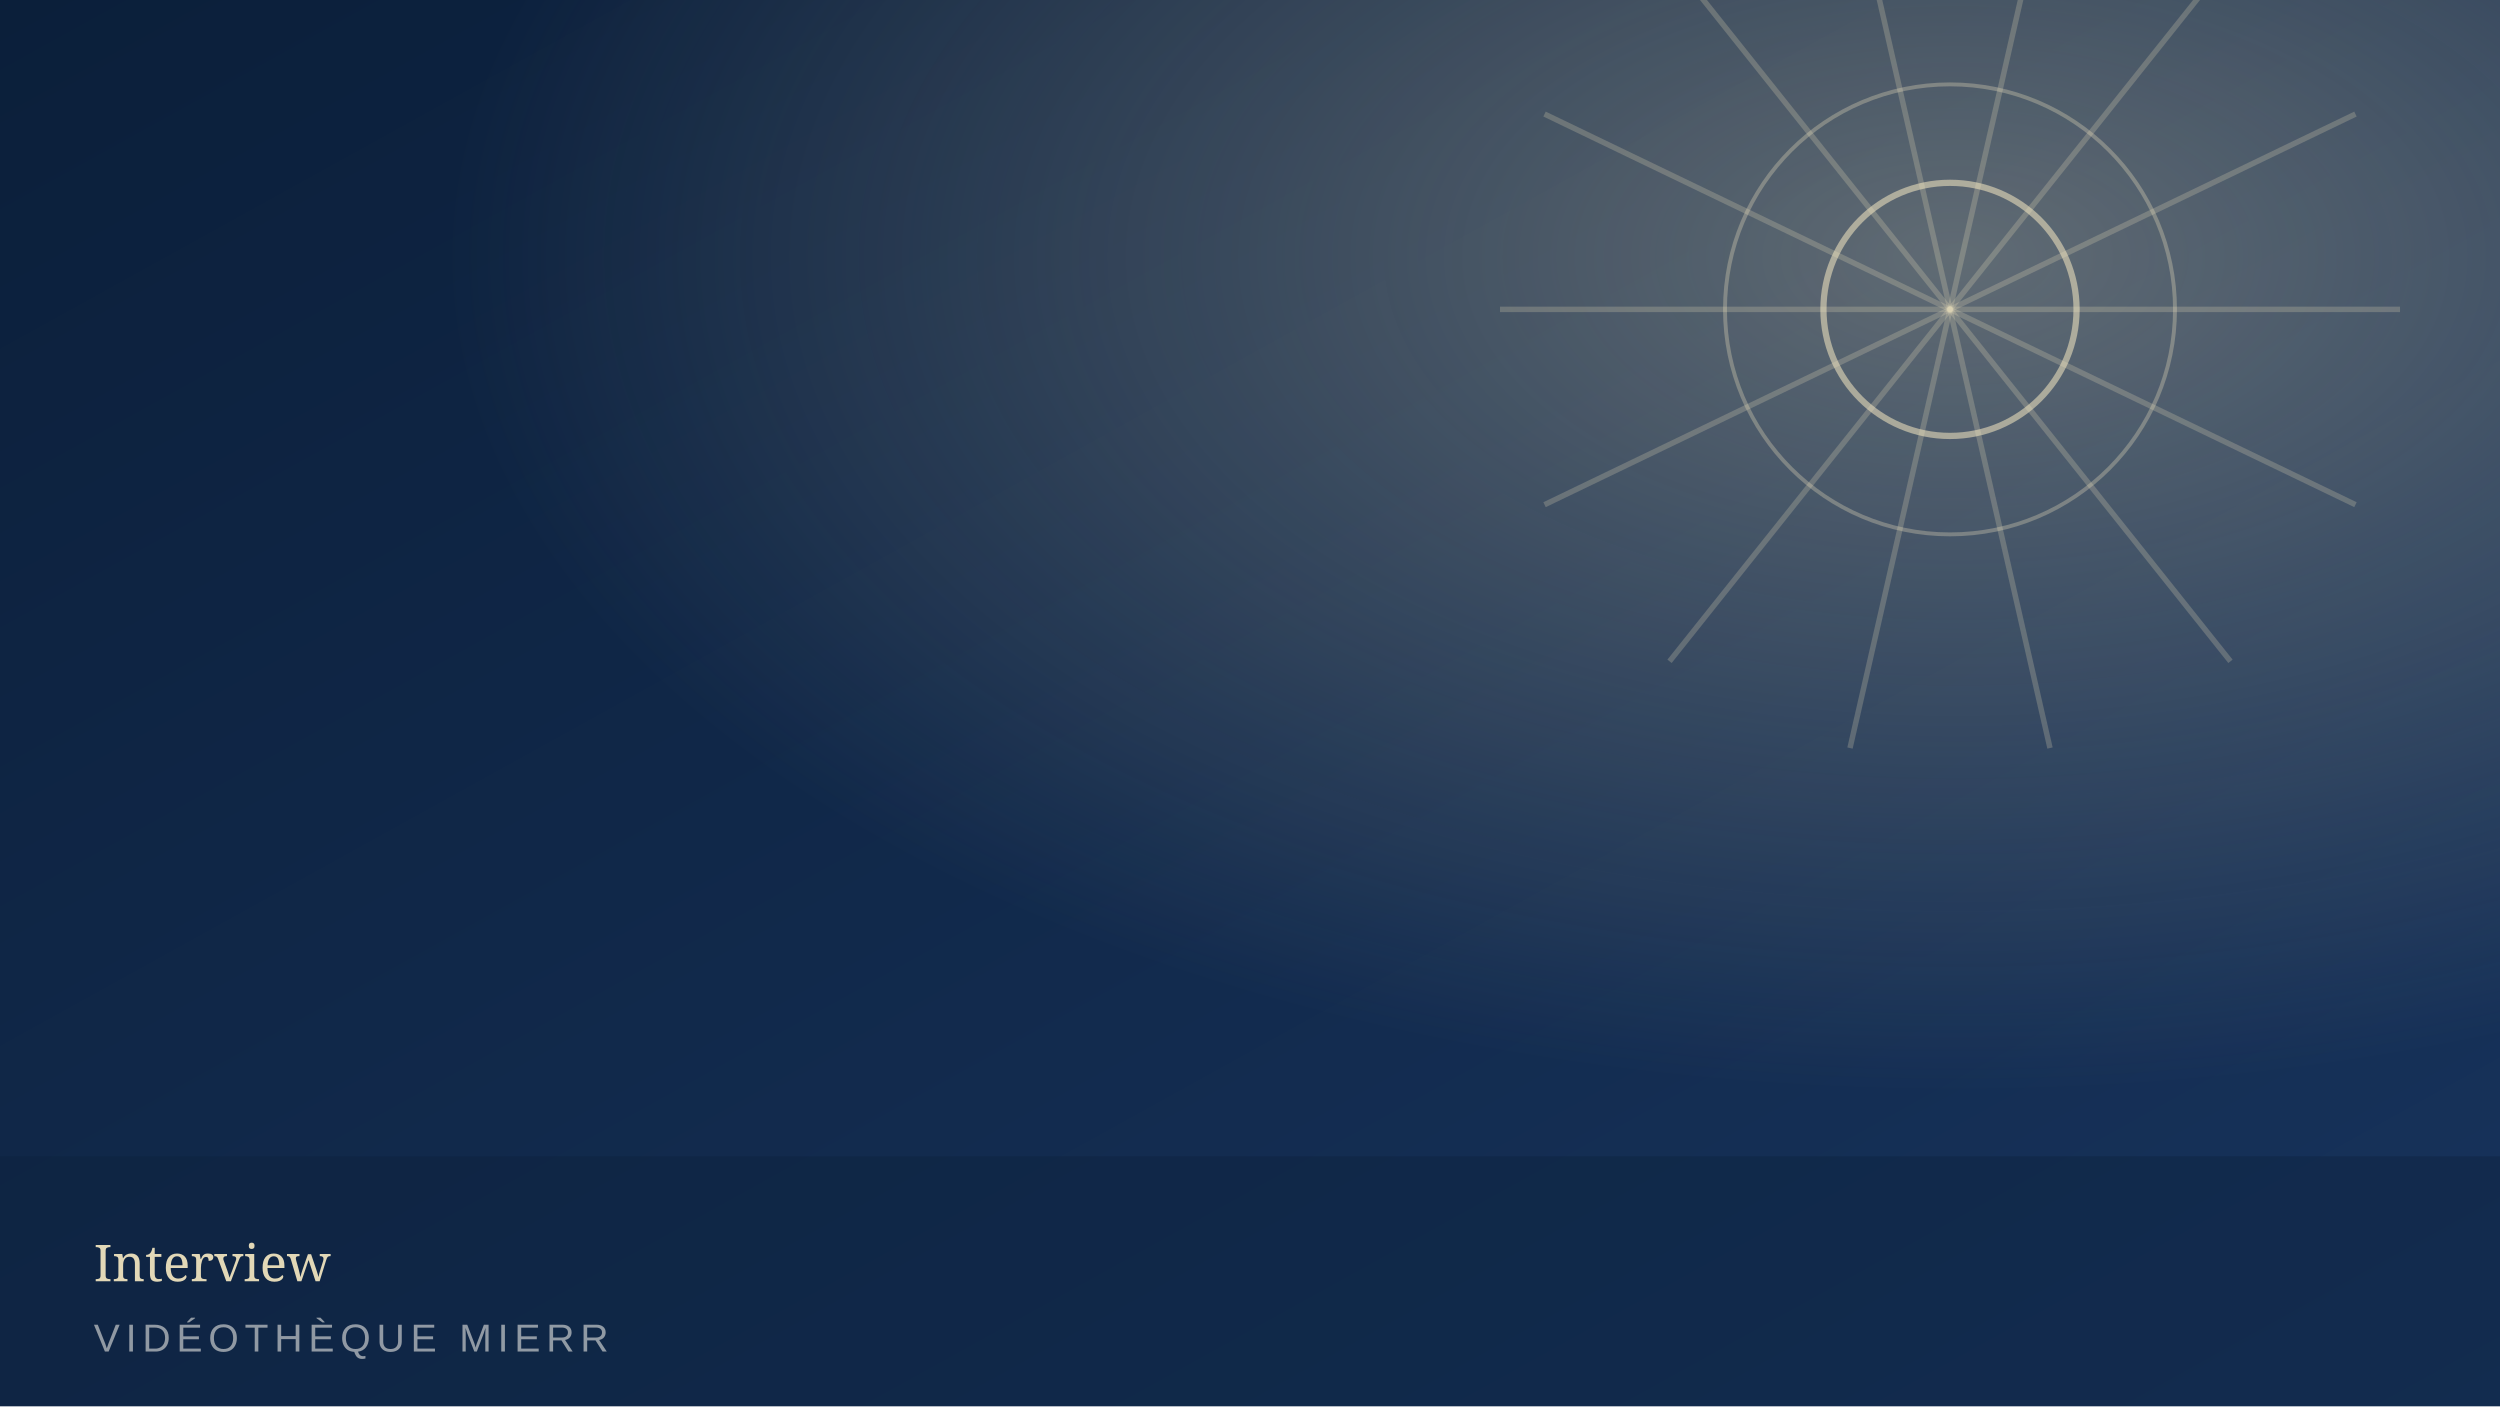
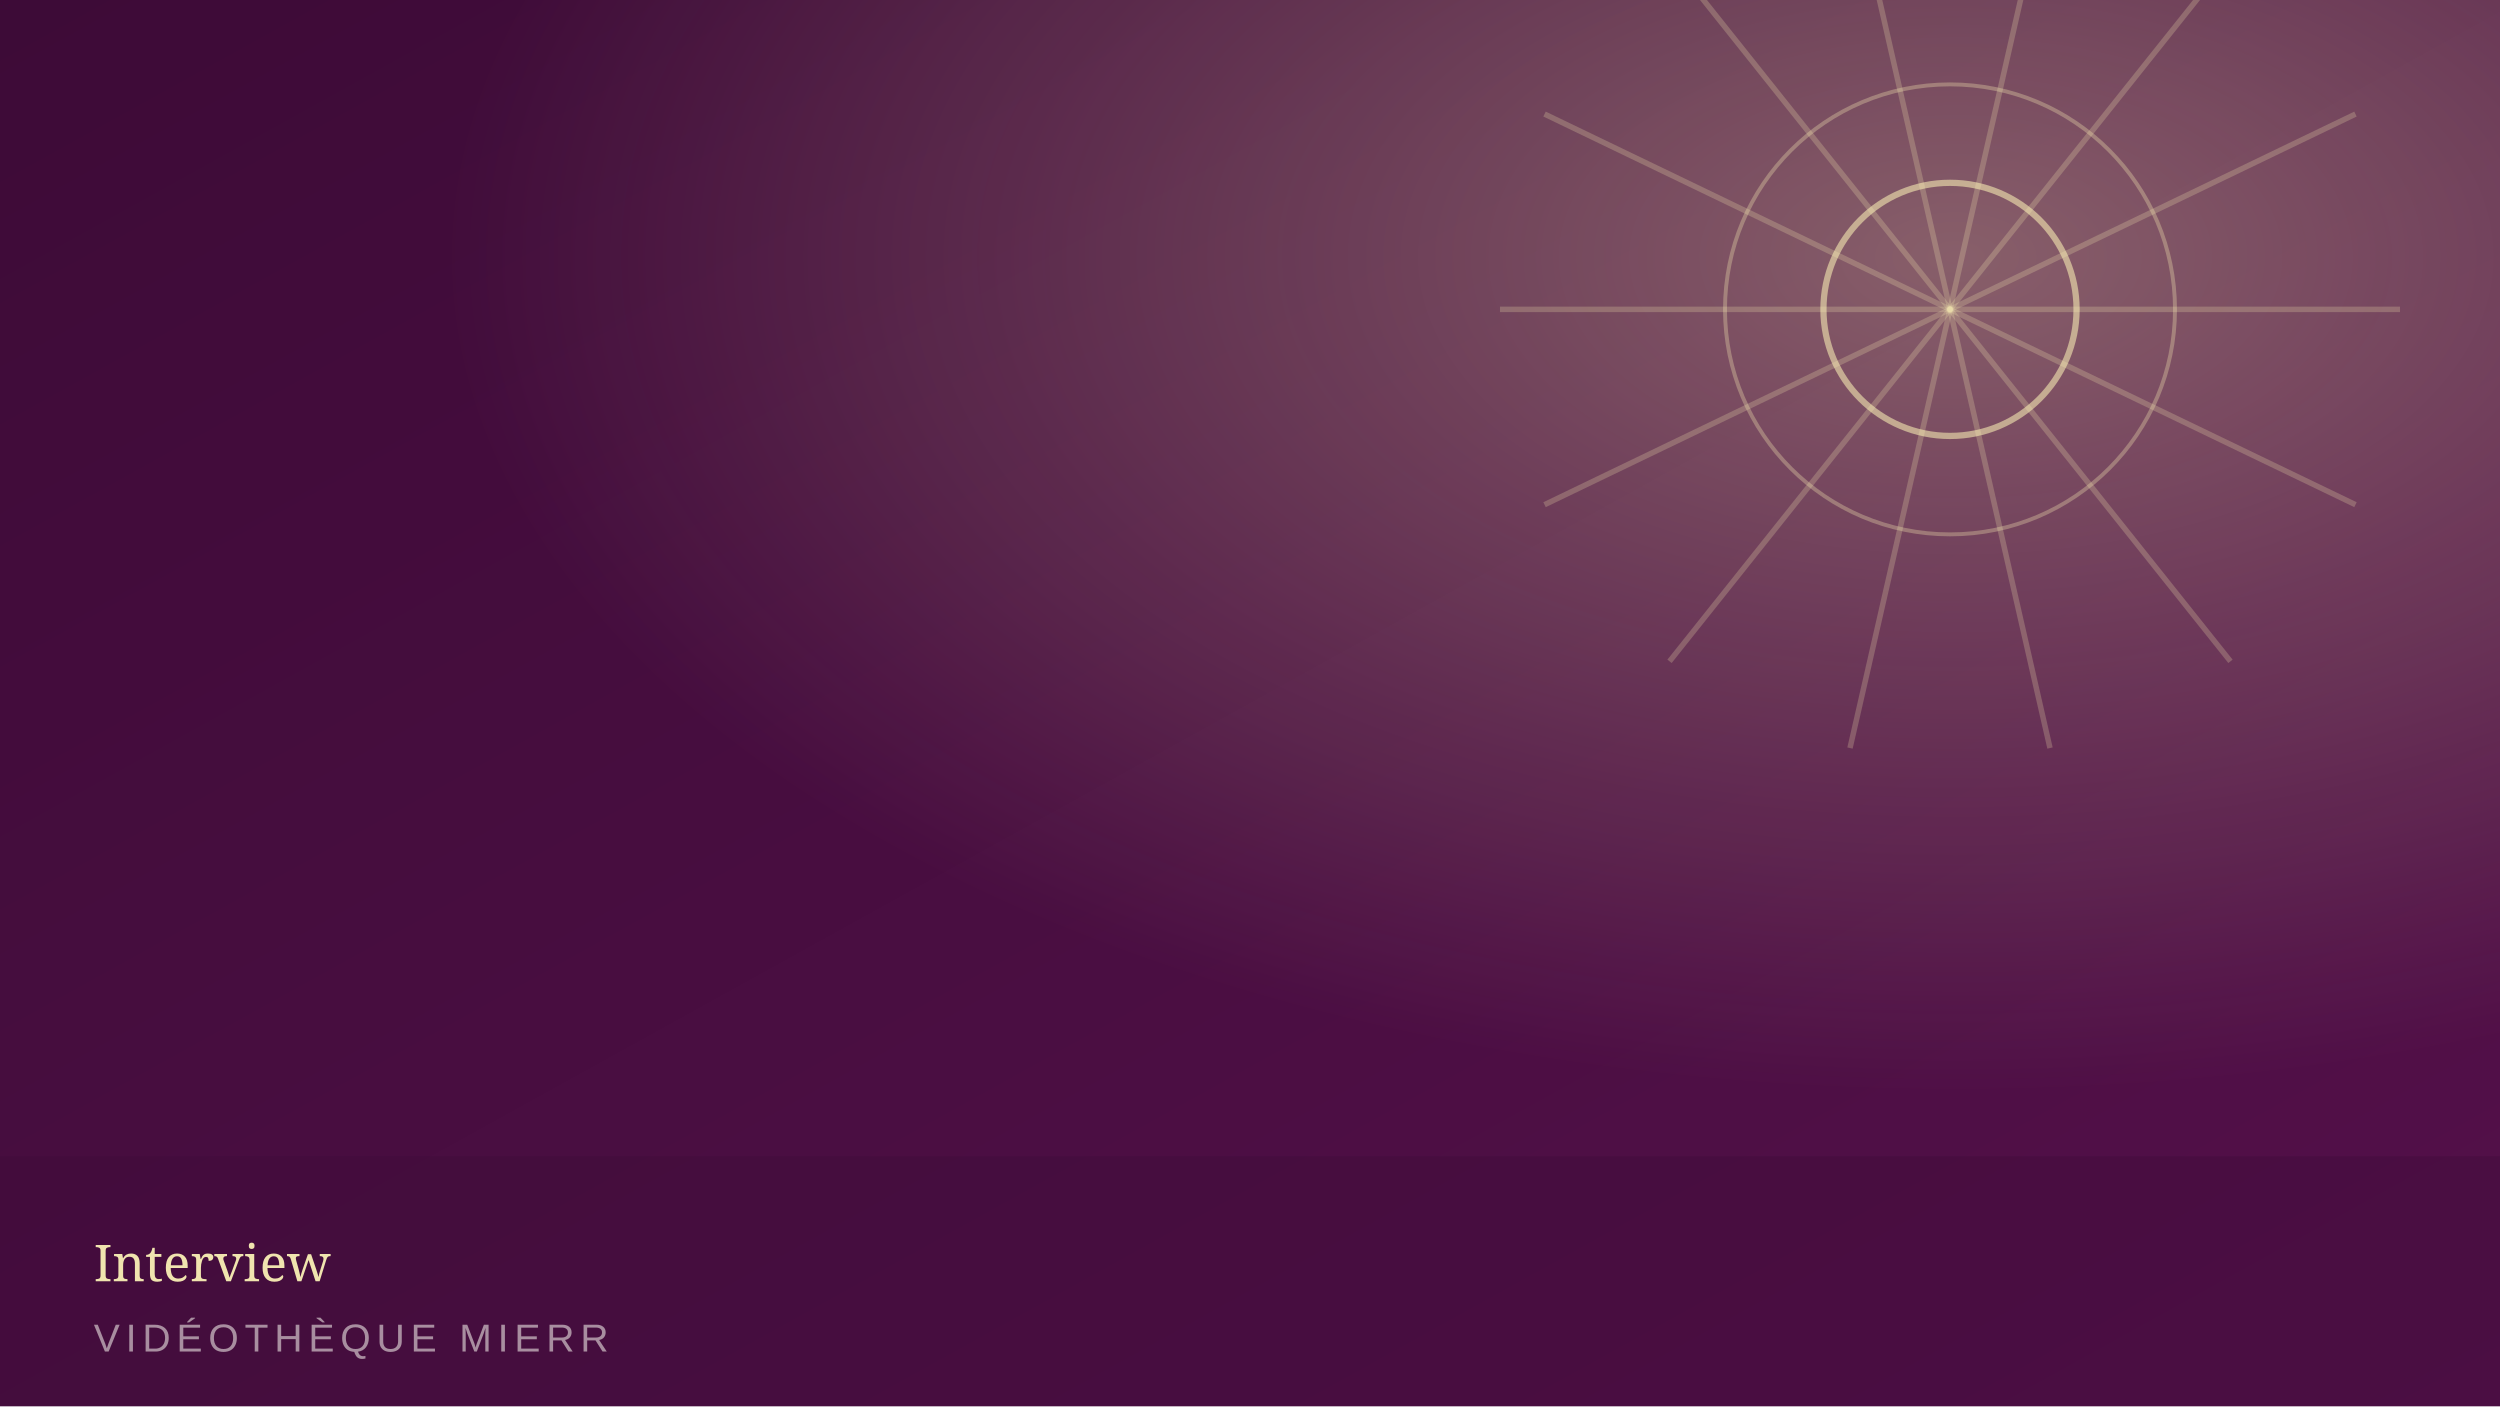
<svg xmlns="http://www.w3.org/2000/svg" viewBox="0 0 640 360" width="640" height="360" role="img" aria-label="Interview">
  <defs>
    <linearGradient id="g" x1="0%" y1="0%" x2="100%" y2="100%">
-       <stop offset="0%" stop-color="#0B1F3A" />
-       <stop offset="100%" stop-color="#17335C" />
+       <stop offset="0%" stop-color="#3D0B37" />
+       <stop offset="100%" stop-color="#54104A" />
    </linearGradient>
    <radialGradient id="r" cx="78%" cy="18%" r="60%">
-       <stop offset="0%" stop-color="#F4E7C1" stop-opacity=".35" />
-       <stop offset="100%" stop-color="#F4E7C1" stop-opacity="0" />
+       <stop offset="0%" stop-color="#FFF6B8" stop-opacity=".35" />
+       <stop offset="100%" stop-color="#FFF6B8" stop-opacity="0" />
    </radialGradient>
  </defs>
  <rect width="640" height="360" fill="url(#g)" />
  <rect width="640" height="360" fill="url(#r)" />
-   <line x1="499.2" y1="79.2" x2="614.4" y2="79.2" stroke="#F4E7C1" stroke-width="1.4" opacity="0.22" />
-   <line x1="499.2" y1="79.2" x2="603.0" y2="129.2" stroke="#F4E7C1" stroke-width="1.4" opacity="0.22" />
-   <line x1="499.2" y1="79.2" x2="571.0" y2="169.3" stroke="#F4E7C1" stroke-width="1.4" opacity="0.22" />
-   <line x1="499.2" y1="79.2" x2="524.8" y2="191.5" stroke="#F4E7C1" stroke-width="1.4" opacity="0.22" />
-   <line x1="499.2" y1="79.2" x2="473.6" y2="191.5" stroke="#F4E7C1" stroke-width="1.4" opacity="0.22" />
-   <line x1="499.2" y1="79.2" x2="427.4" y2="169.3" stroke="#F4E7C1" stroke-width="1.4" opacity="0.22" />
-   <line x1="499.2" y1="79.2" x2="395.4" y2="129.2" stroke="#F4E7C1" stroke-width="1.4" opacity="0.22" />
-   <line x1="499.2" y1="79.2" x2="384.0" y2="79.2" stroke="#F4E7C1" stroke-width="1.4" opacity="0.22" />
-   <line x1="499.2" y1="79.2" x2="395.4" y2="29.2" stroke="#F4E7C1" stroke-width="1.4" opacity="0.22" />
-   <line x1="499.2" y1="79.2" x2="427.4" y2="-10.9" stroke="#F4E7C1" stroke-width="1.4" opacity="0.22" />
-   <line x1="499.2" y1="79.2" x2="473.6" y2="-33.1" stroke="#F4E7C1" stroke-width="1.4" opacity="0.22" />
-   <line x1="499.2" y1="79.2" x2="524.8" y2="-33.1" stroke="#F4E7C1" stroke-width="1.4" opacity="0.22" />
-   <line x1="499.2" y1="79.2" x2="571.0" y2="-10.9" stroke="#F4E7C1" stroke-width="1.4" opacity="0.22" />
-   <line x1="499.2" y1="79.2" x2="603.0" y2="29.2" stroke="#F4E7C1" stroke-width="1.4" opacity="0.22" />
-   <circle cx="499.2" cy="79.2" r="32.4" fill="none" stroke="#F4E7C1" stroke-width="1.6" opacity=".55" />
-   <circle cx="499.2" cy="79.2" r="57.6" fill="none" stroke="#F4E7C1" stroke-width="1" opacity=".3" />
-   <rect x="0" y="296" width="640" height="64" fill="#0B1F3A" opacity=".38" />
-   <text x="24" y="328" font-family="Georgia, serif" font-size="13" fill="#F4E7C1" opacity=".92">Interview</text>
+   <line x1="499.2" y1="79.2" x2="614.4" y2="79.2" stroke="#FFF6B8" stroke-width="1.4" opacity="0.22" />
+   <line x1="499.2" y1="79.2" x2="603.0" y2="129.2" stroke="#FFF6B8" stroke-width="1.4" opacity="0.22" />
+   <line x1="499.2" y1="79.2" x2="571.0" y2="169.3" stroke="#FFF6B8" stroke-width="1.4" opacity="0.22" />
+   <line x1="499.2" y1="79.2" x2="524.8" y2="191.5" stroke="#FFF6B8" stroke-width="1.4" opacity="0.22" />
+   <line x1="499.2" y1="79.2" x2="473.6" y2="191.5" stroke="#FFF6B8" stroke-width="1.4" opacity="0.22" />
+   <line x1="499.2" y1="79.2" x2="427.4" y2="169.3" stroke="#FFF6B8" stroke-width="1.4" opacity="0.22" />
+   <line x1="499.2" y1="79.2" x2="395.4" y2="129.2" stroke="#FFF6B8" stroke-width="1.4" opacity="0.22" />
+   <line x1="499.2" y1="79.2" x2="384.0" y2="79.2" stroke="#FFF6B8" stroke-width="1.4" opacity="0.22" />
+   <line x1="499.2" y1="79.2" x2="395.4" y2="29.2" stroke="#FFF6B8" stroke-width="1.4" opacity="0.22" />
+   <line x1="499.2" y1="79.2" x2="427.4" y2="-10.9" stroke="#FFF6B8" stroke-width="1.4" opacity="0.22" />
+   <line x1="499.2" y1="79.2" x2="473.6" y2="-33.1" stroke="#FFF6B8" stroke-width="1.4" opacity="0.22" />
+   <line x1="499.2" y1="79.2" x2="524.8" y2="-33.1" stroke="#FFF6B8" stroke-width="1.4" opacity="0.22" />
+   <line x1="499.2" y1="79.2" x2="571.0" y2="-10.9" stroke="#FFF6B8" stroke-width="1.4" opacity="0.22" />
+   <line x1="499.2" y1="79.2" x2="603.0" y2="29.2" stroke="#FFF6B8" stroke-width="1.4" opacity="0.22" />
+   <circle cx="499.2" cy="79.2" r="32.4" fill="none" stroke="#FFF6B8" stroke-width="1.6" opacity=".55" />
+   <circle cx="499.2" cy="79.2" r="57.6" fill="none" stroke="#FFF6B8" stroke-width="1" opacity=".3" />
+   <rect x="0" y="296" width="640" height="64" fill="#3D0B37" opacity=".38" />
+   <text x="24" y="328" font-family="Georgia, serif" font-size="13" fill="#FFF6B8" opacity=".92">Interview</text>
  <text x="24" y="346" font-family="Arial, sans-serif" font-size="10" letter-spacing="1.5" fill="#FAF7F0" opacity=".55">VIDÉOTHÈQUE MIERR</text>
</svg>
